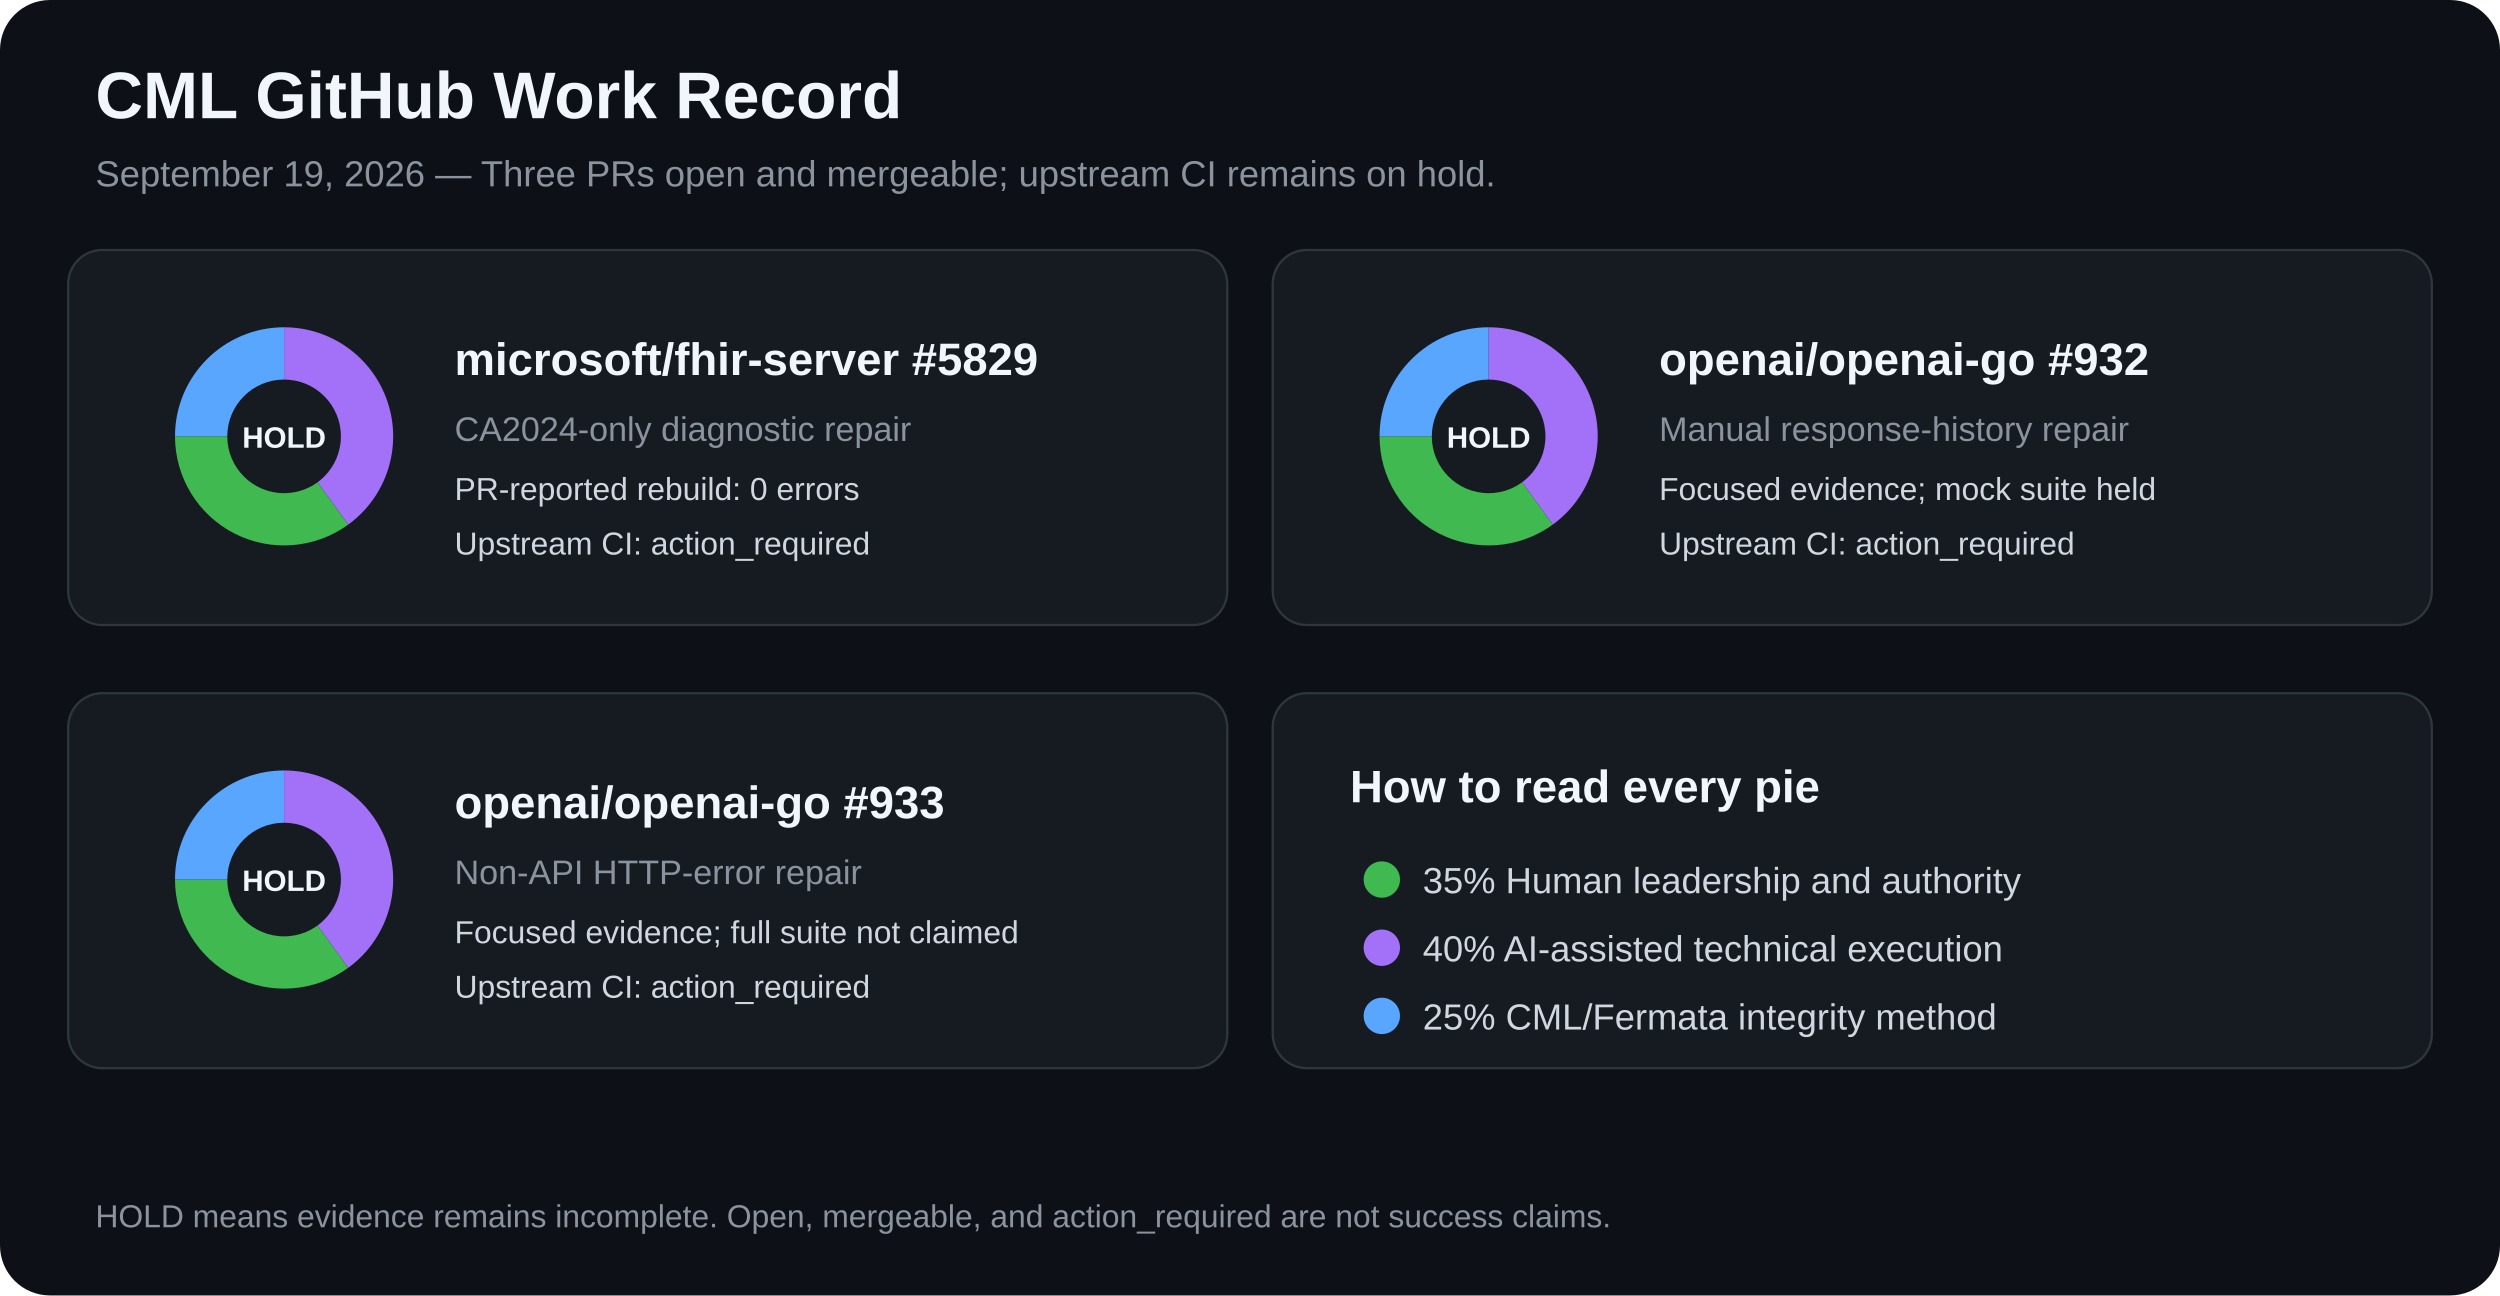
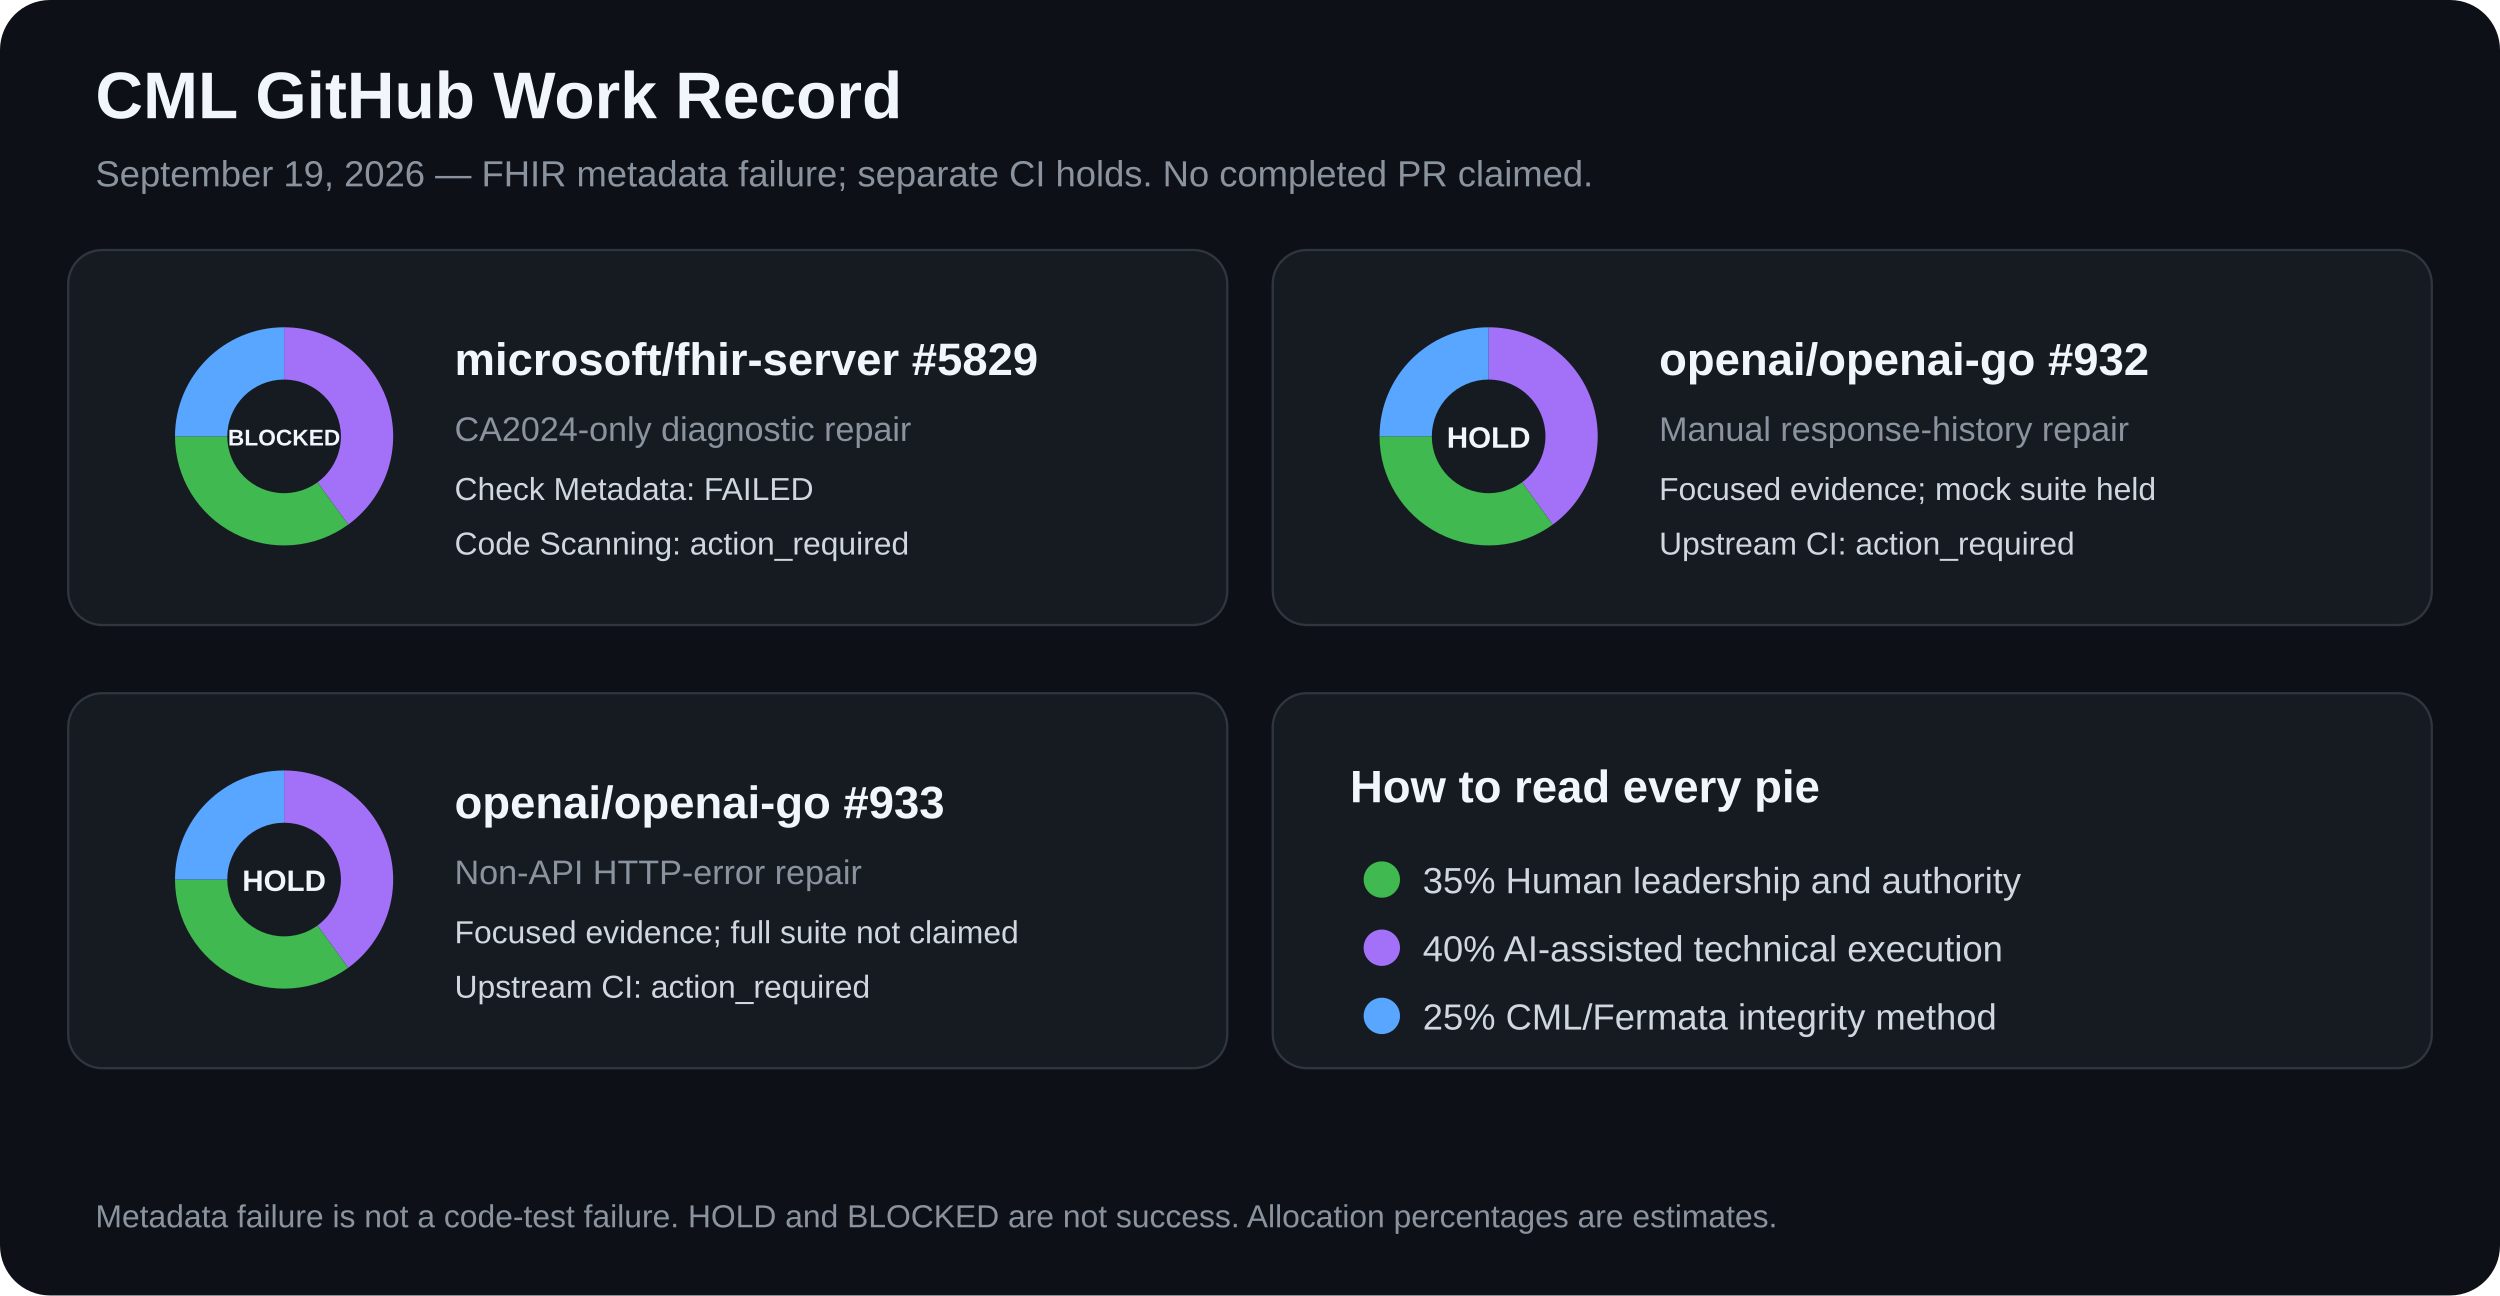
<svg xmlns="http://www.w3.org/2000/svg" width="1100" height="570" viewBox="0 0 1100 570" role="img" aria-labelledby="title desc">
  <rect width="1100" height="570" rx="22" fill="#0d1117" />
  <text x="42" y="52" fill="#f0f6fc" font-family="Segoe UI, Arial, sans-serif" font-size="29" font-weight="700">CML GitHub Work Record</text>
-   <text x="42" y="82" fill="#8b949e" font-family="Segoe UI, Arial, sans-serif" font-size="16">September 19, 2026 — Three PRs open and mergeable; upstream CI remains on hold.</text>
+   <text x="42" y="82" fill="#8b949e" font-family="Segoe UI, Arial, sans-serif" font-size="16">September 19, 2026 — FHIR metadata failure; separate CI holds. No completed PR claimed.</text>
  <g transform="translate(30 110)">
    <rect width="510" height="165" rx="15" fill="#161b22" stroke="#30363d" />
    <g transform="translate(95 82)">
      <path d="M0 0 L0 -48 A48 48 0 0 1 28.21 38.83 Z" fill="#a371f7" />
      <path d="M0 0 L28.21 38.83 A48 48 0 0 1 -48 0 Z" fill="#3fb950" />
      <path d="M0 0 L-48 0 A48 48 0 0 1 0 -48 Z" fill="#58a6ff" />
      <circle r="25" fill="#161b22" />
-       <text y="5" fill="#f0f6fc" font-family="Segoe UI, Arial, sans-serif" font-size="13" font-weight="700" text-anchor="middle">HOLD</text>
+       <text y="4" fill="#f0f6fc" font-family="Segoe UI, Arial, sans-serif" font-size="10" font-weight="700" text-anchor="middle">BLOCKED</text>
    </g>
    <text x="170" y="55" fill="#f0f6fc" font-family="Segoe UI, Arial, sans-serif" font-size="20" font-weight="700">microsoft/fhir-server #5829</text>
    <text x="170" y="84" fill="#8b949e" font-family="Segoe UI, Arial, sans-serif" font-size="15">CA2024-only diagnostic repair</text>
-     <text x="170" y="110" fill="#d0d7de" font-family="Segoe UI, Arial, sans-serif" font-size="14">PR-reported rebuild: 0 errors</text>
-     <text x="170" y="134" fill="#d0d7de" font-family="Segoe UI, Arial, sans-serif" font-size="14">Upstream CI: action_required</text>
+     <text x="170" y="110" fill="#d0d7de" font-family="Segoe UI, Arial, sans-serif" font-size="14">Check Metadata: FAILED</text>
+     <text x="170" y="134" fill="#d0d7de" font-family="Segoe UI, Arial, sans-serif" font-size="14">Code Scanning: action_required</text>
  </g>
  <g transform="translate(560 110)">
    <rect width="510" height="165" rx="15" fill="#161b22" stroke="#30363d" />
    <g transform="translate(95 82)">
      <path d="M0 0 L0 -48 A48 48 0 0 1 28.21 38.83 Z" fill="#a371f7" />
      <path d="M0 0 L28.21 38.83 A48 48 0 0 1 -48 0 Z" fill="#3fb950" />
      <path d="M0 0 L-48 0 A48 48 0 0 1 0 -48 Z" fill="#58a6ff" />
      <circle r="25" fill="#161b22" />
      <text y="5" fill="#f0f6fc" font-family="Segoe UI, Arial, sans-serif" font-size="13" font-weight="700" text-anchor="middle">HOLD</text>
    </g>
    <text x="170" y="55" fill="#f0f6fc" font-family="Segoe UI, Arial, sans-serif" font-size="20" font-weight="700">openai/openai-go #932</text>
    <text x="170" y="84" fill="#8b949e" font-family="Segoe UI, Arial, sans-serif" font-size="15">Manual response-history repair</text>
    <text x="170" y="110" fill="#d0d7de" font-family="Segoe UI, Arial, sans-serif" font-size="14">Focused evidence; mock suite held</text>
    <text x="170" y="134" fill="#d0d7de" font-family="Segoe UI, Arial, sans-serif" font-size="14">Upstream CI: action_required</text>
  </g>
  <g transform="translate(30 305)">
    <rect width="510" height="165" rx="15" fill="#161b22" stroke="#30363d" />
    <g transform="translate(95 82)">
      <path d="M0 0 L0 -48 A48 48 0 0 1 28.21 38.83 Z" fill="#a371f7" />
      <path d="M0 0 L28.21 38.83 A48 48 0 0 1 -48 0 Z" fill="#3fb950" />
      <path d="M0 0 L-48 0 A48 48 0 0 1 0 -48 Z" fill="#58a6ff" />
      <circle r="25" fill="#161b22" />
      <text y="5" fill="#f0f6fc" font-family="Segoe UI, Arial, sans-serif" font-size="13" font-weight="700" text-anchor="middle">HOLD</text>
    </g>
    <text x="170" y="55" fill="#f0f6fc" font-family="Segoe UI, Arial, sans-serif" font-size="20" font-weight="700">openai/openai-go #933</text>
    <text x="170" y="84" fill="#8b949e" font-family="Segoe UI, Arial, sans-serif" font-size="15">Non-API HTTP-error repair</text>
    <text x="170" y="110" fill="#d0d7de" font-family="Segoe UI, Arial, sans-serif" font-size="14">Focused evidence; full suite not claimed</text>
    <text x="170" y="134" fill="#d0d7de" font-family="Segoe UI, Arial, sans-serif" font-size="14">Upstream CI: action_required</text>
  </g>
  <g transform="translate(560 305)">
    <rect width="510" height="165" rx="15" fill="#161b22" stroke="#30363d" />
    <text x="34" y="48" fill="#f0f6fc" font-family="Segoe UI, Arial, sans-serif" font-size="20" font-weight="700">How to read every pie</text>
    <circle cx="48" cy="82" r="8" fill="#3fb950" />
    <text x="66" y="88" fill="#d0d7de" font-family="Segoe UI, Arial, sans-serif" font-size="16">35% Human leadership and authority</text>
    <circle cx="48" cy="112" r="8" fill="#a371f7" />
    <text x="66" y="118" fill="#d0d7de" font-family="Segoe UI, Arial, sans-serif" font-size="16">40% AI-assisted technical execution</text>
    <circle cx="48" cy="142" r="8" fill="#58a6ff" />
    <text x="66" y="148" fill="#d0d7de" font-family="Segoe UI, Arial, sans-serif" font-size="16">25% CML/Fermata integrity method</text>
  </g>
-   <text x="42" y="540" fill="#8b949e" font-family="Segoe UI, Arial, sans-serif" font-size="14">HOLD means evidence remains incomplete. Open, mergeable, and action_required are not success claims.</text>
+   <text x="42" y="540" fill="#8b949e" font-family="Segoe UI, Arial, sans-serif" font-size="14">Metadata failure is not a code-test failure. HOLD and BLOCKED are not success. Allocation percentages are estimates.</text>
</svg>
